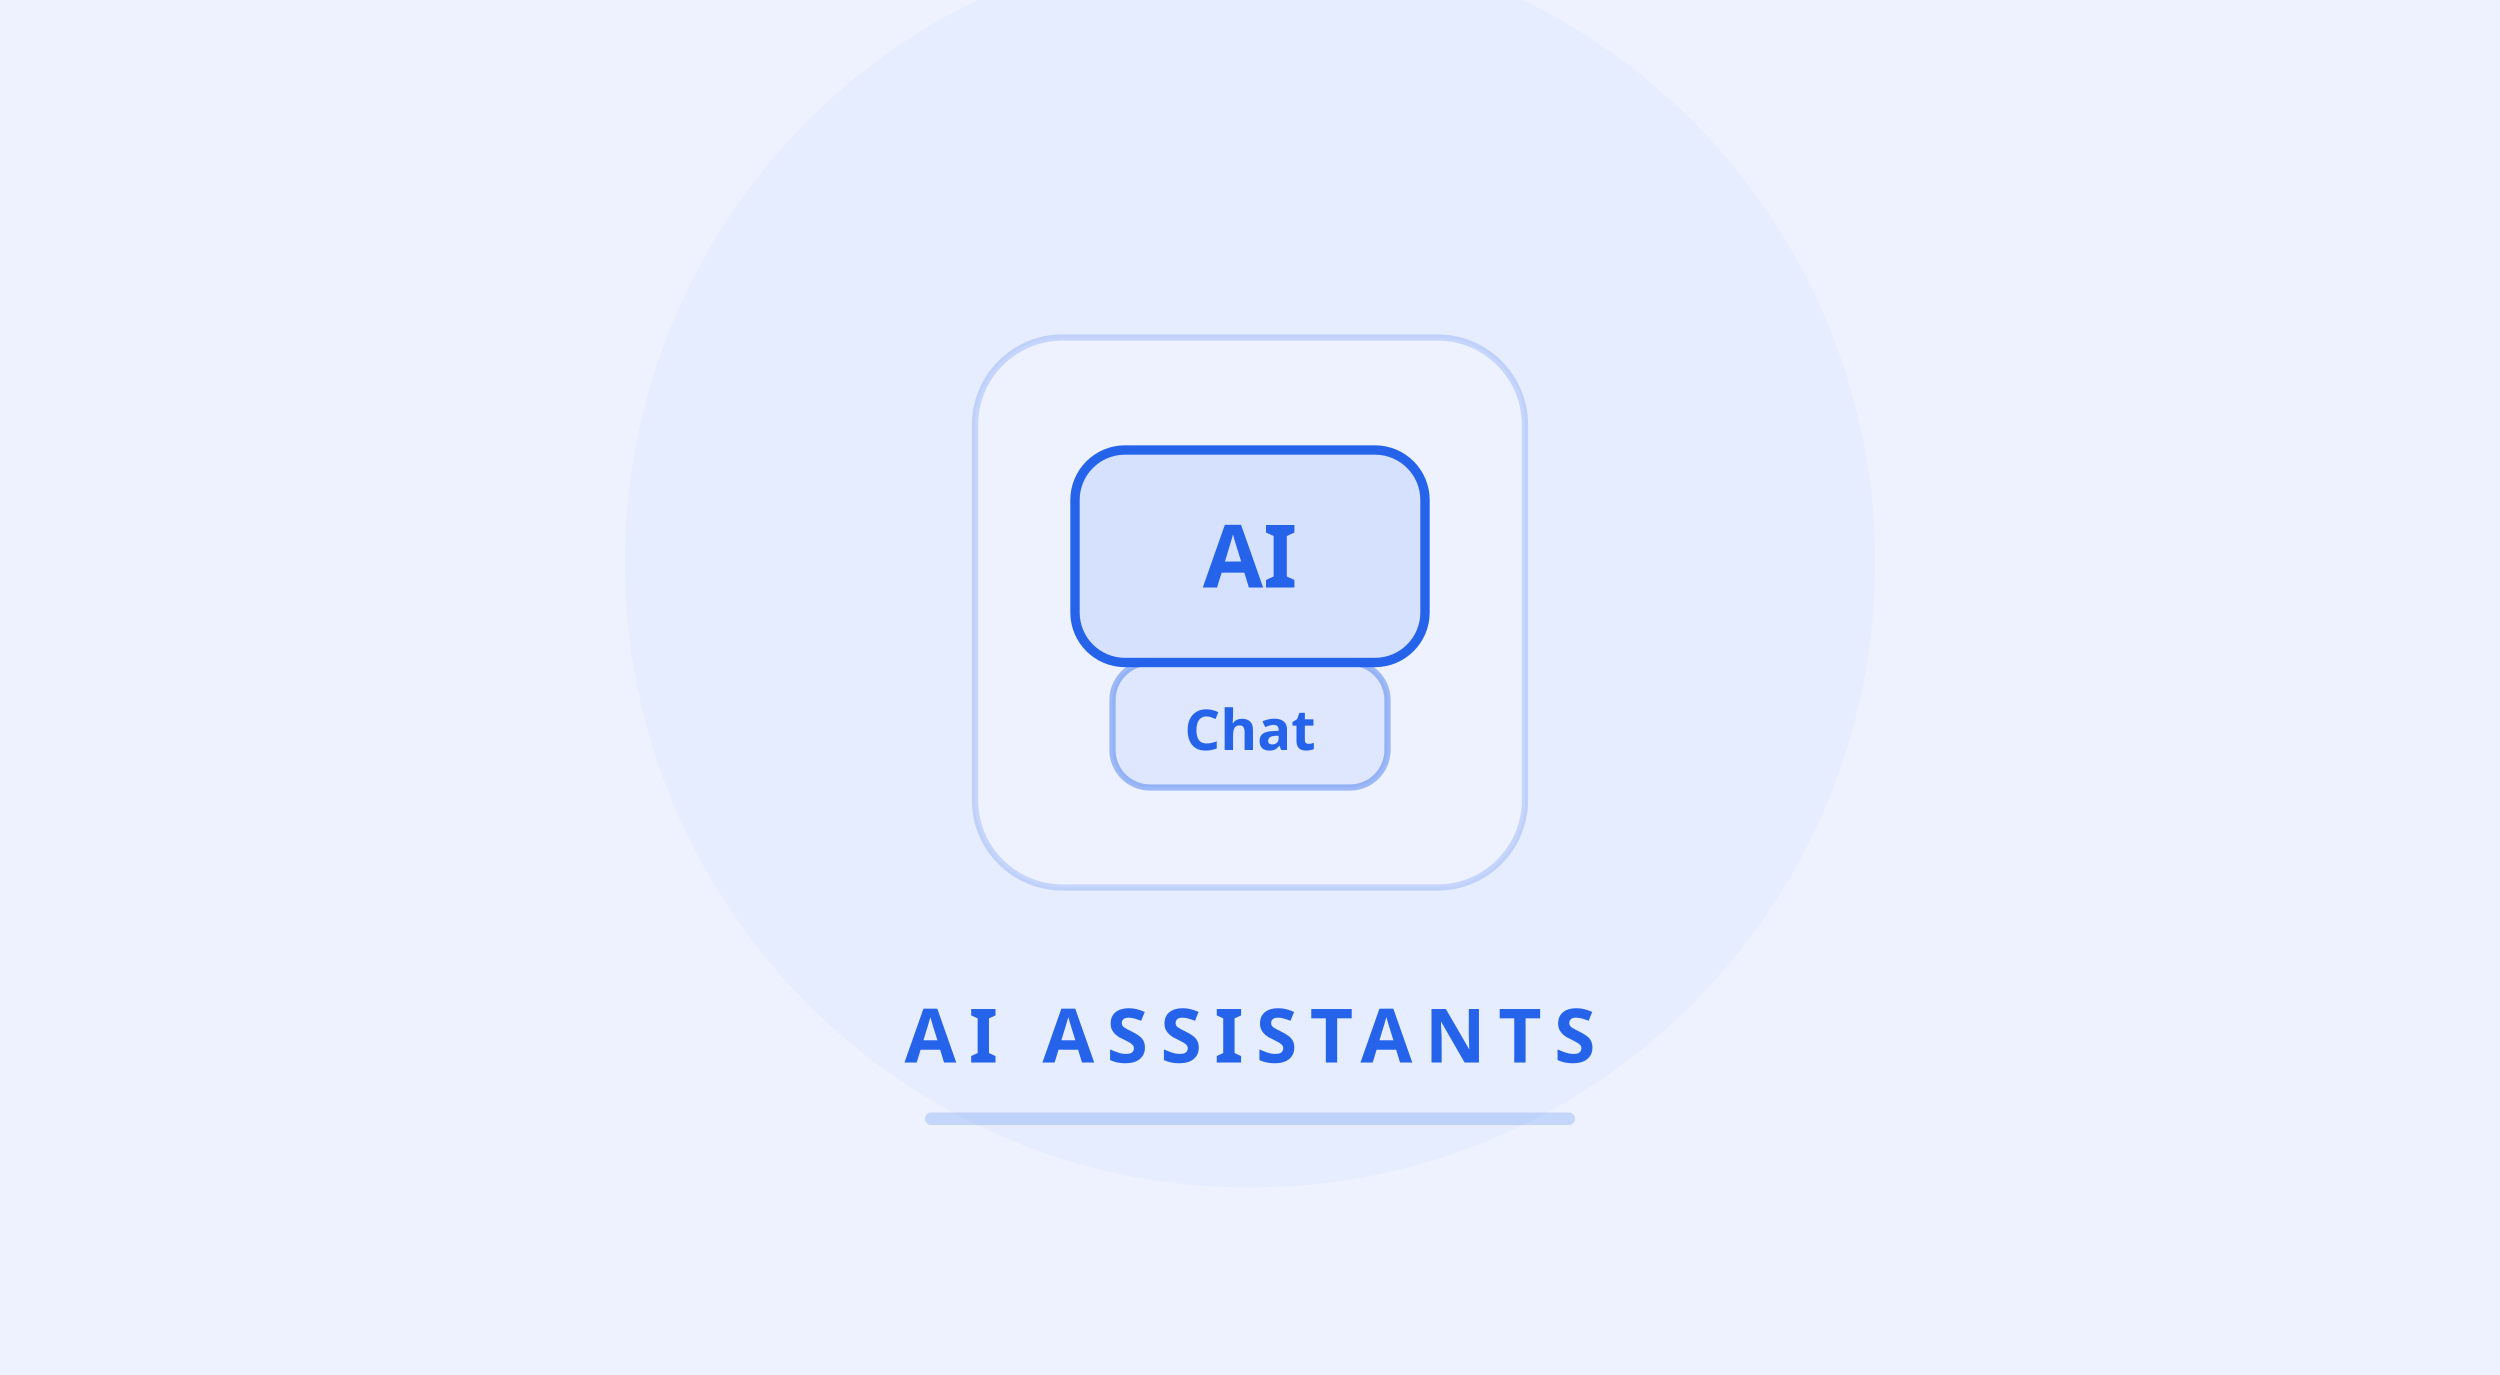
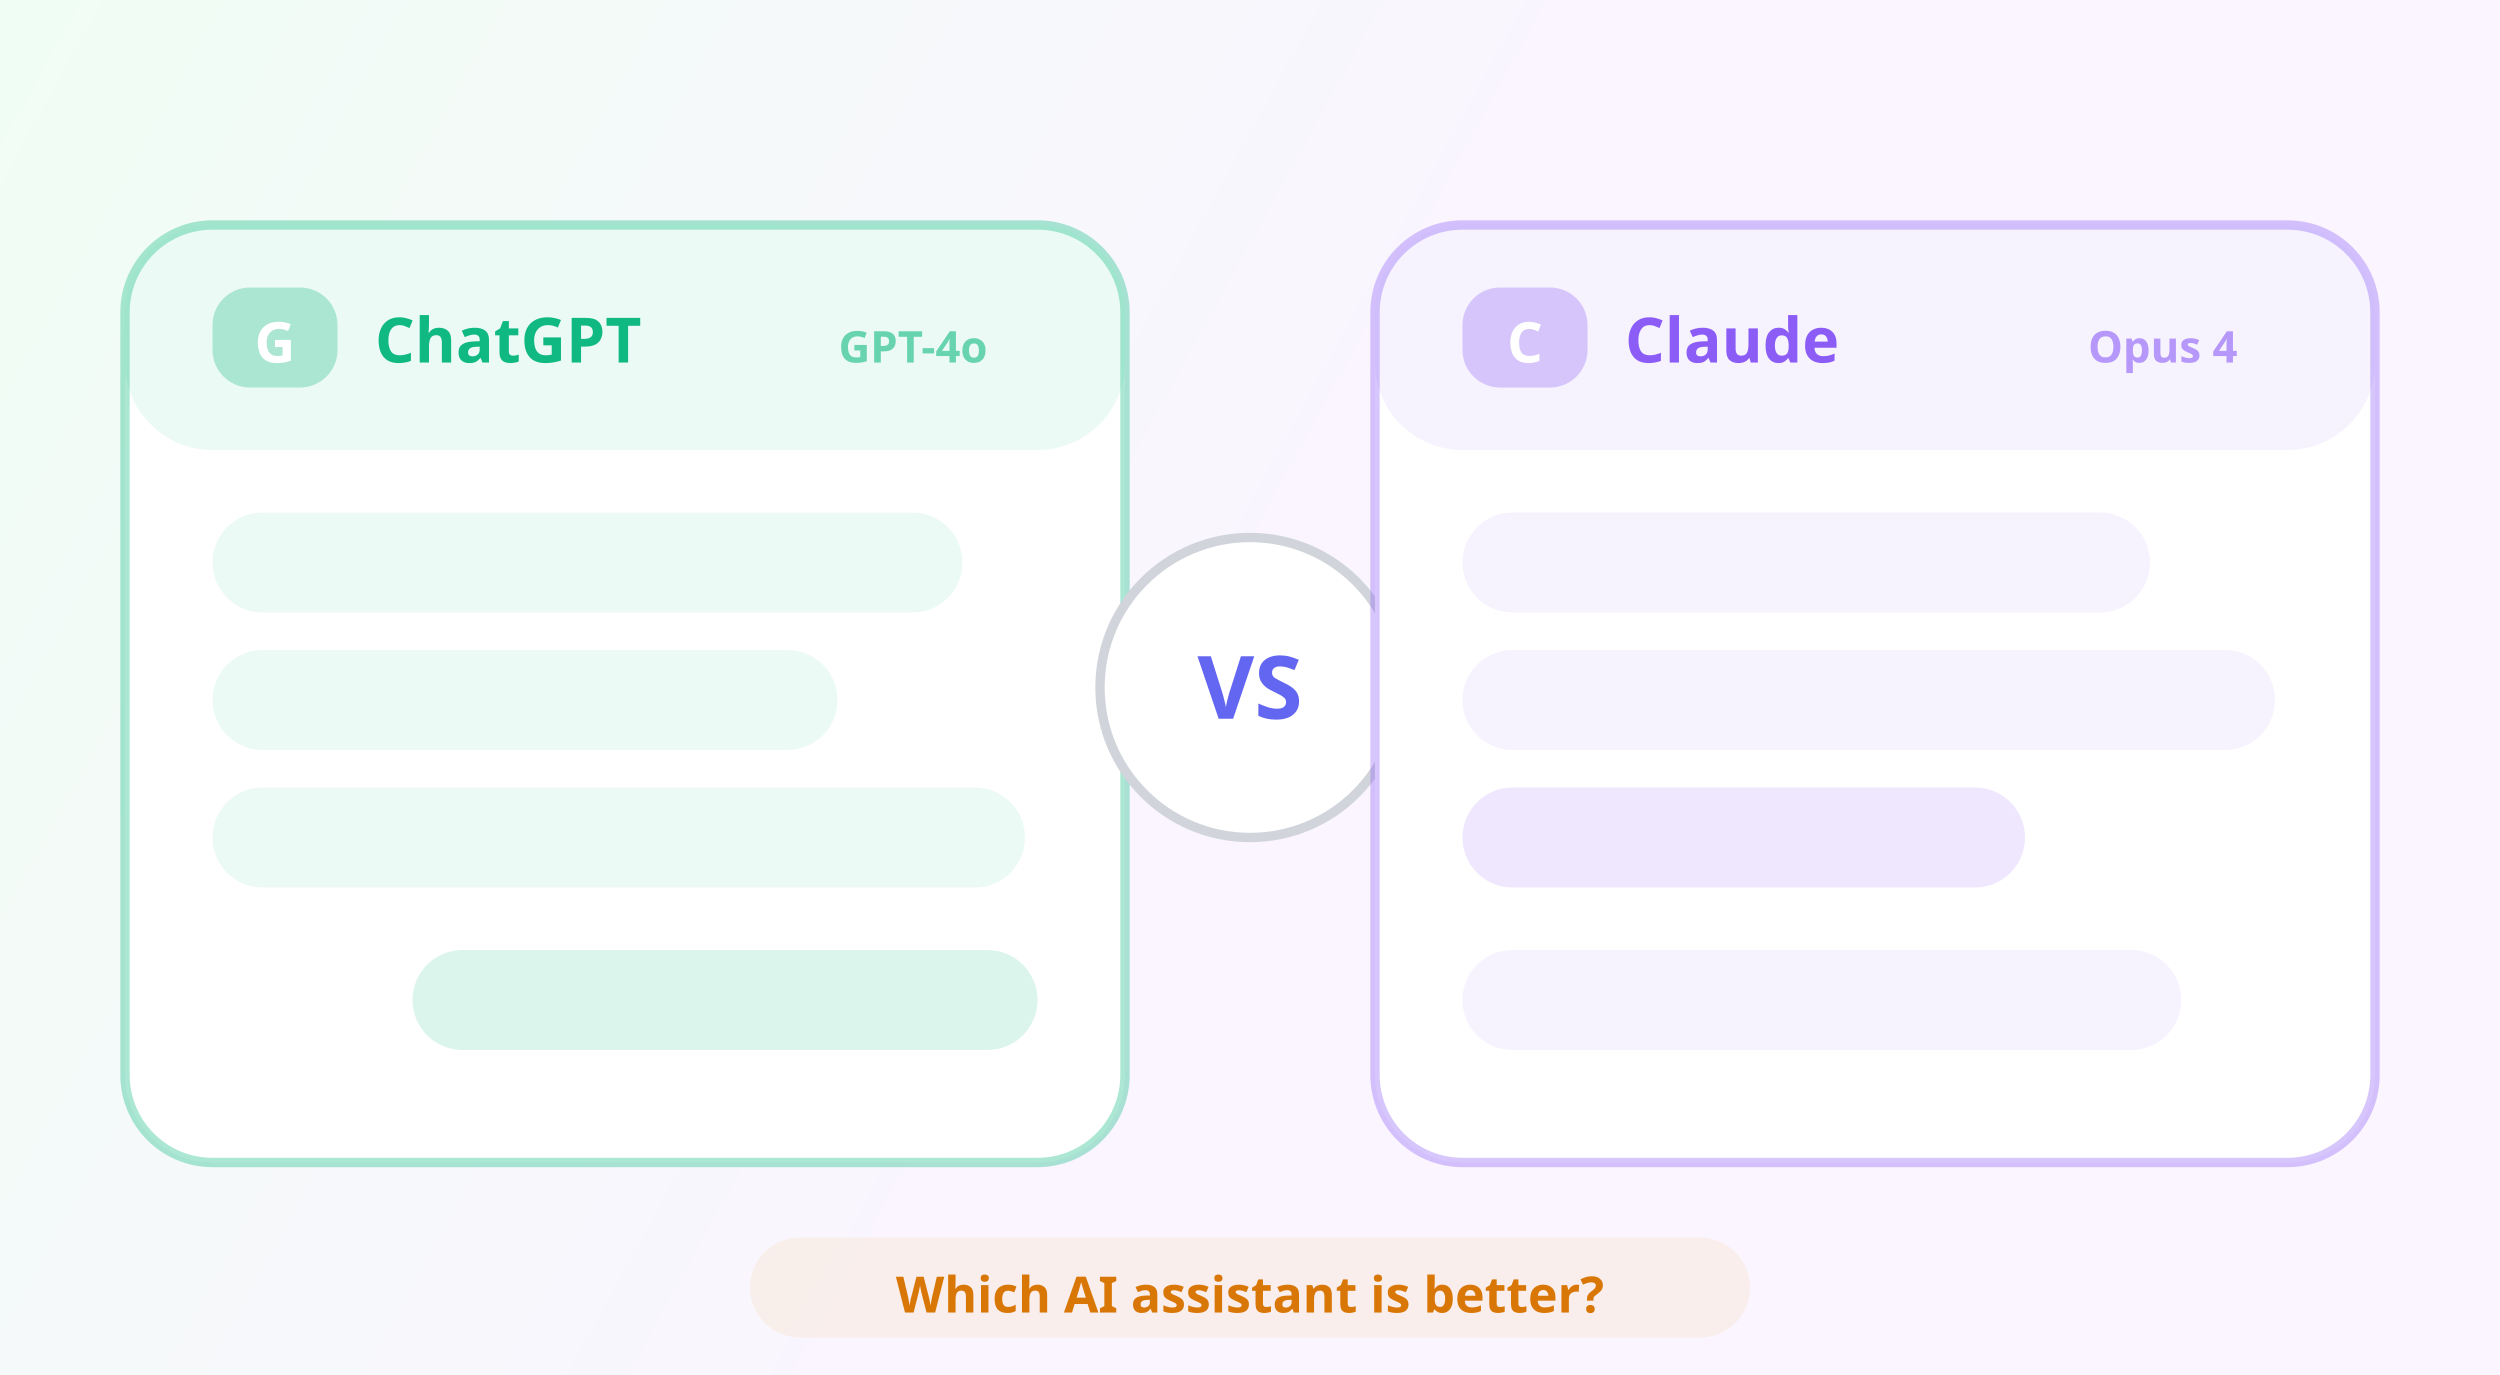
<svg xmlns="http://www.w3.org/2000/svg" viewBox="0 0 400 220" fill="none">
-   <rect width="400" height="220" fill="#eef2ff" />
-   <circle cx="200" cy="90" r="100" fill="#2563EB" opacity="0.04" />
-   <rect x="156" y="54" width="88" height="88" rx="14" fill="#eef2ff" stroke="#2563EB" stroke-width="1" stroke-opacity="0.2" />
-   <rect x="172" y="72" width="56" height="34" rx="8" fill="#2563EB" opacity="0.12" />
-   <rect x="172" y="72" width="56" height="34" rx="8" fill="none" stroke="#2563EB" stroke-width="1.5" />
-   <text x="200" y="94" text-anchor="middle" fill="#2563EB" font-size="14" font-weight="700" font-family="system-ui">AI</text>
-   <rect x="178" y="106" width="44" height="20" rx="6" fill="#2563EB" opacity="0.08" />
-   <rect x="178" y="106" width="44" height="20" rx="6" fill="none" stroke="#2563EB" stroke-width="1" stroke-opacity="0.4" />
-   <text x="200" y="120" text-anchor="middle" fill="#2563EB" font-size="9" font-weight="600" font-family="system-ui">Chat</text>
-   <text x="200" y="170" text-anchor="middle" fill="#2563EB" font-size="12" font-weight="700" font-family="system-ui" letter-spacing="2">AI ASSISTANTS</text>
-   <rect x="148" y="178" width="104" height="2" rx="1" fill="#2563EB" opacity="0.2" />
+   <defs>
+     <linearGradient id="cb1" x1="0" y1="0" x2="400" y2="220" gradientUnits="userSpaceOnUse">
+       <stop stop-color="#f0fdf4" />
+       <stop offset="0.5" stop-color="#faf5ff" />
+       <stop offset="1" stop-color="#faf5ff" />
+     </linearGradient>
+   </defs>
+   <rect width="400" height="220" fill="url(#cb1)" />
+   <rect x="20" y="36" width="160" height="150" rx="14" fill="#ffffff" stroke="#10b981" stroke-width="1.5" stroke-opacity="0.35" />
+   <rect x="20" y="36" width="160" height="36" rx="14" fill="#10b981" opacity="0.08" />
+   <rect x="34" y="46" width="20" height="16" rx="6" fill="#10b981" opacity="0.3" />
+   <text x="44" y="58" text-anchor="middle" fill="#ffffff" font-size="9" font-weight="700" font-family="system-ui">G</text>
+   <text x="60" y="58" fill="#10b981" font-size="10" font-weight="800" font-family="system-ui">ChatGPT</text>
+   <text x="158" y="58" text-anchor="end" fill="#10b981" font-size="7" font-weight="700" font-family="system-ui" opacity="0.6">GPT-4o</text>
+   <rect x="34" y="82" width="120" height="16" rx="8" fill="#10b981" opacity="0.08" />
+   <rect x="34" y="104" width="100" height="16" rx="8" fill="#10b981" opacity="0.08" />
+   <rect x="34" y="126" width="130" height="16" rx="8" fill="#10b981" opacity="0.08" />
+   <rect x="66" y="152" width="100" height="16" rx="8" fill="#10b981" opacity="0.15" />
+   <circle cx="200" cy="110" r="24" fill="#ffffff" stroke="#d1d5db" stroke-width="1.5" />
+   <text x="200" y="115" text-anchor="middle" fill="#6366f1" font-size="14" font-weight="900" font-family="system-ui">VS</text>
+   <rect x="220" y="36" width="160" height="150" rx="14" fill="#ffffff" stroke="#8b5cf6" stroke-width="1.5" stroke-opacity="0.35" />
+   <rect x="220" y="36" width="160" height="36" rx="14" fill="#8b5cf6" opacity="0.08" />
+   <rect x="234" y="46" width="20" height="16" rx="6" fill="#8b5cf6" opacity="0.3" />
+   <text x="244" y="58" text-anchor="middle" fill="#ffffff" font-size="9" font-weight="700" font-family="system-ui">C</text>
+   <text x="260" y="58" fill="#8b5cf6" font-size="10" font-weight="800" font-family="system-ui">Claude</text>
+   <text x="358" y="58" text-anchor="end" fill="#8b5cf6" font-size="7" font-weight="700" font-family="system-ui" opacity="0.6">Opus 4</text>
+   <rect x="234" y="82" width="110" height="16" rx="8" fill="#8b5cf6" opacity="0.08" />
+   <rect x="234" y="104" width="130" height="16" rx="8" fill="#8b5cf6" opacity="0.08" />
+   <rect x="234" y="126" width="90" height="16" rx="8" fill="#8b5cf6" opacity="0.15" />
+   <rect x="234" y="152" width="115" height="16" rx="8" fill="#8b5cf6" opacity="0.08" />
+   <rect x="120" y="198" width="160" height="16" rx="8" fill="#f59e0b" opacity="0.08" />
+   <text x="200" y="210" text-anchor="middle" fill="#d97706" font-size="8" font-weight="700" font-family="system-ui">Which AI assistant is better?</text>
</svg>
